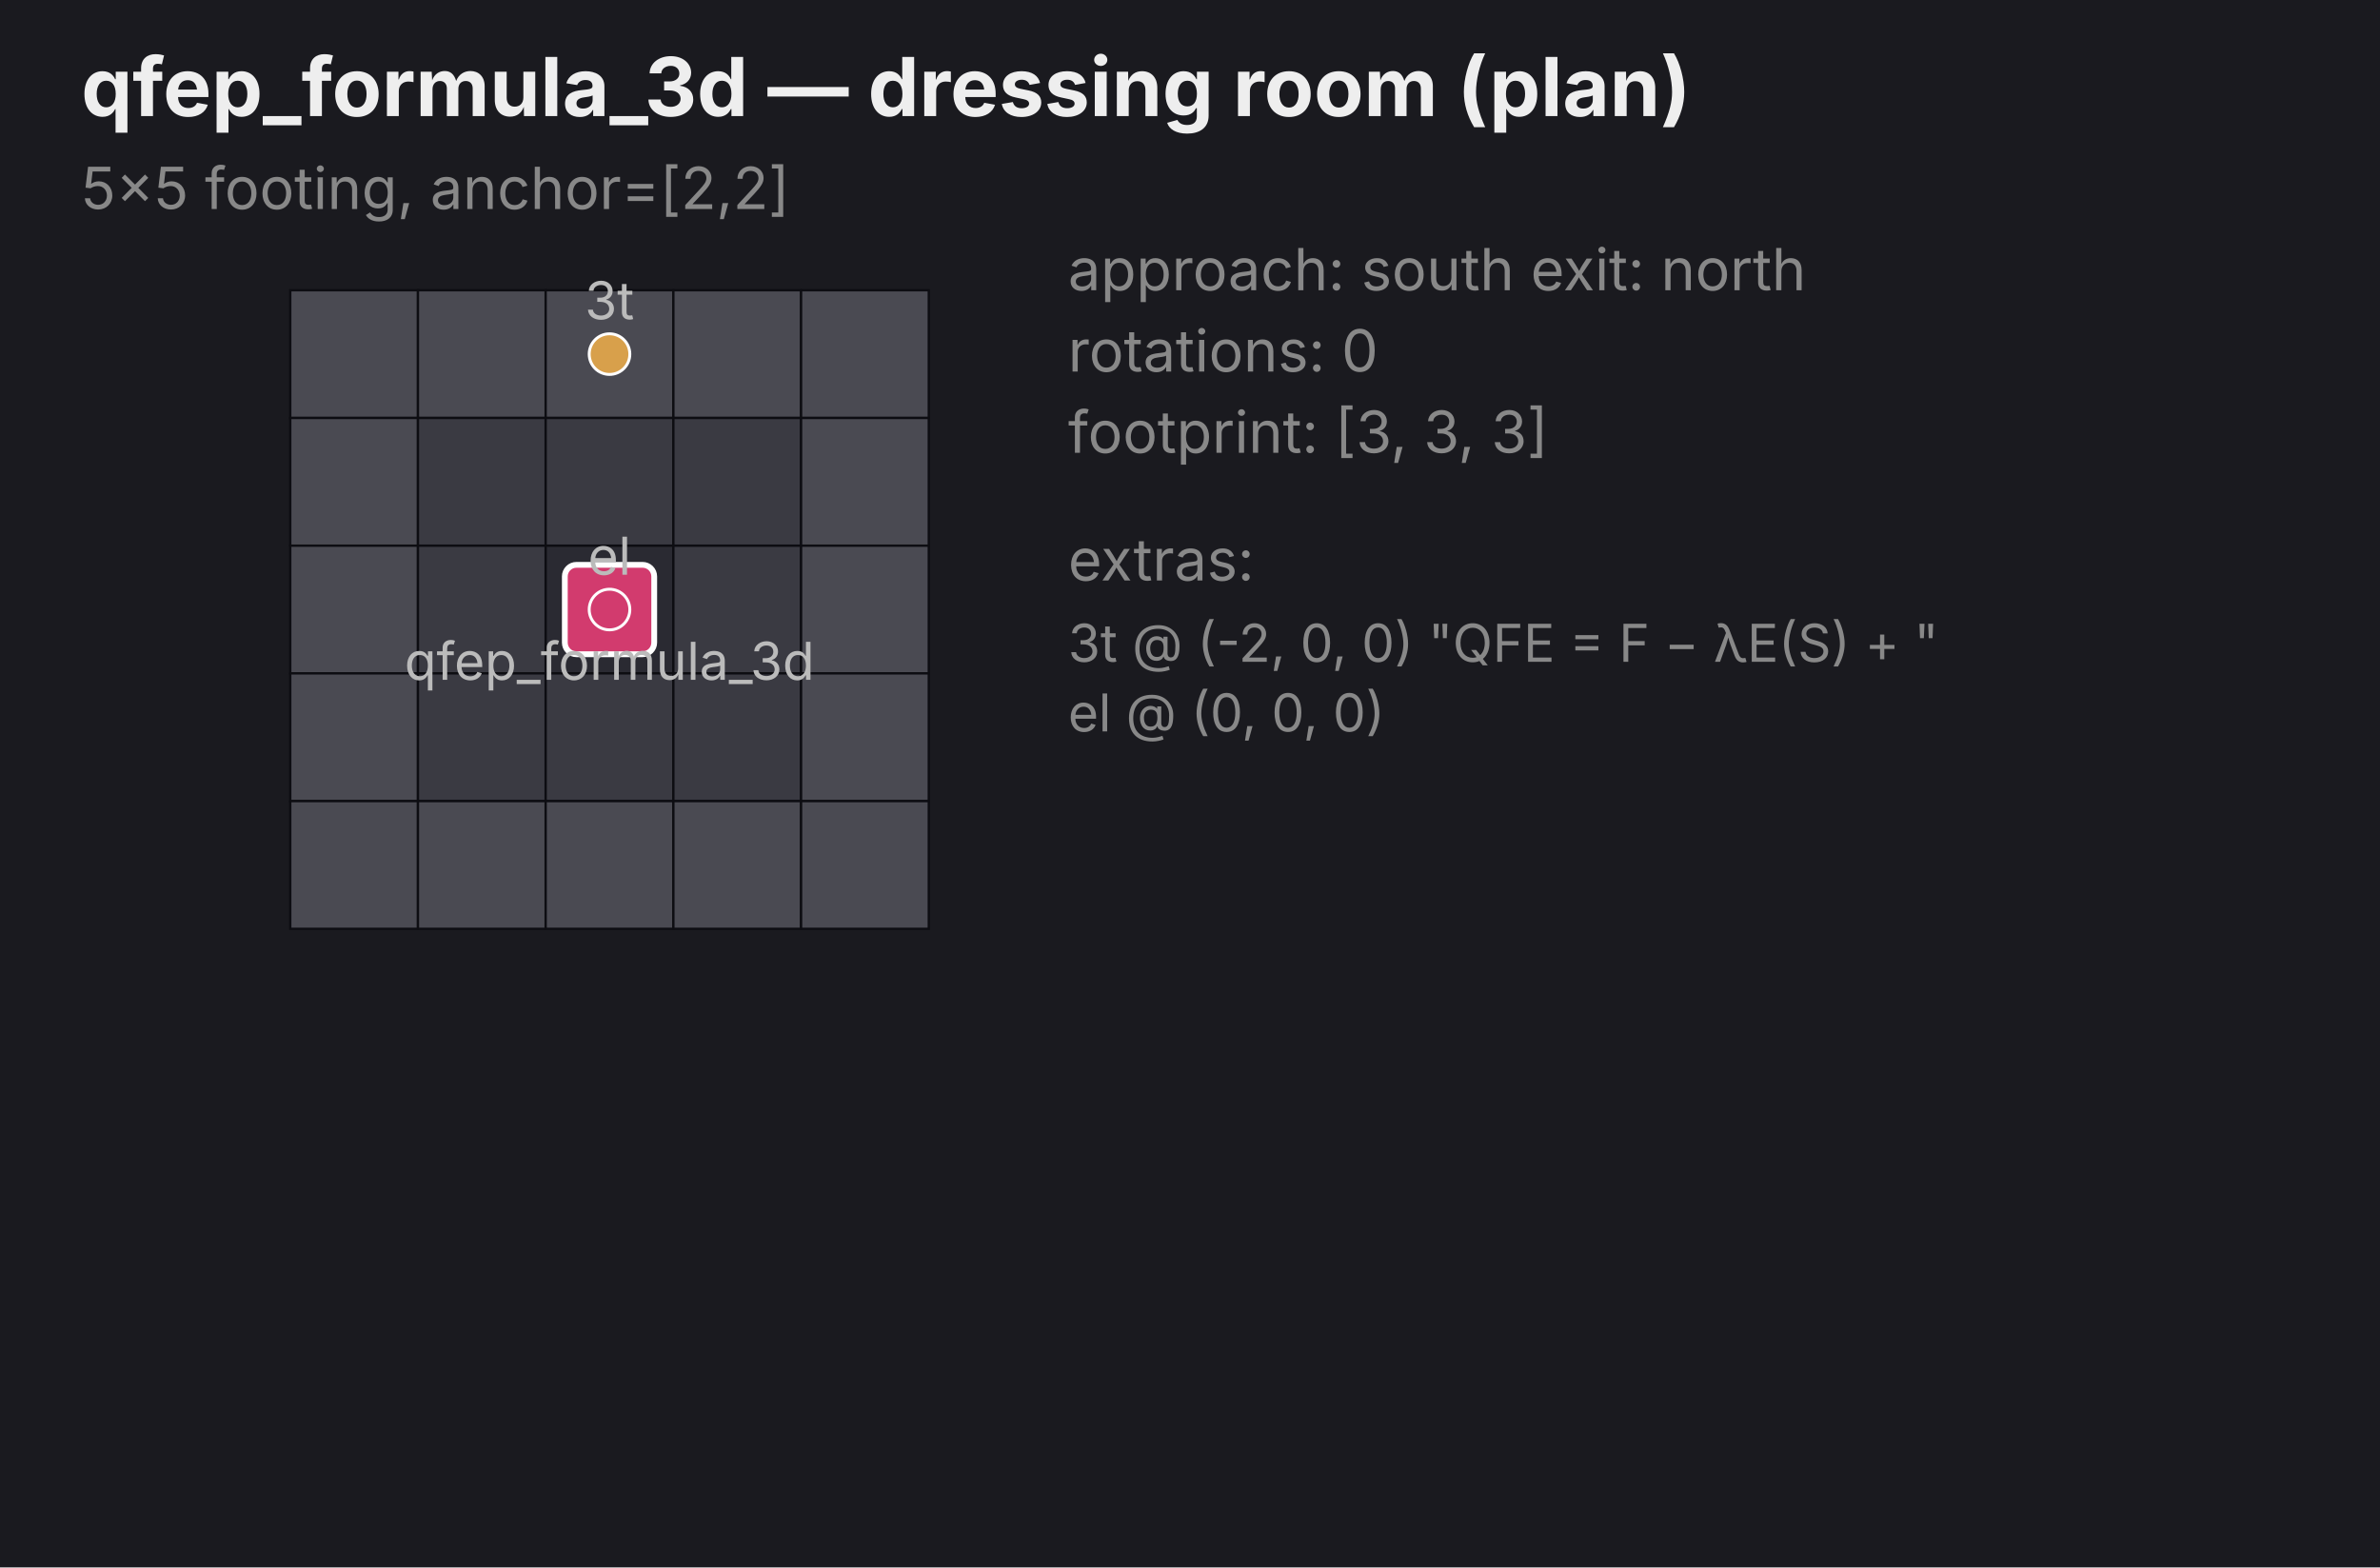
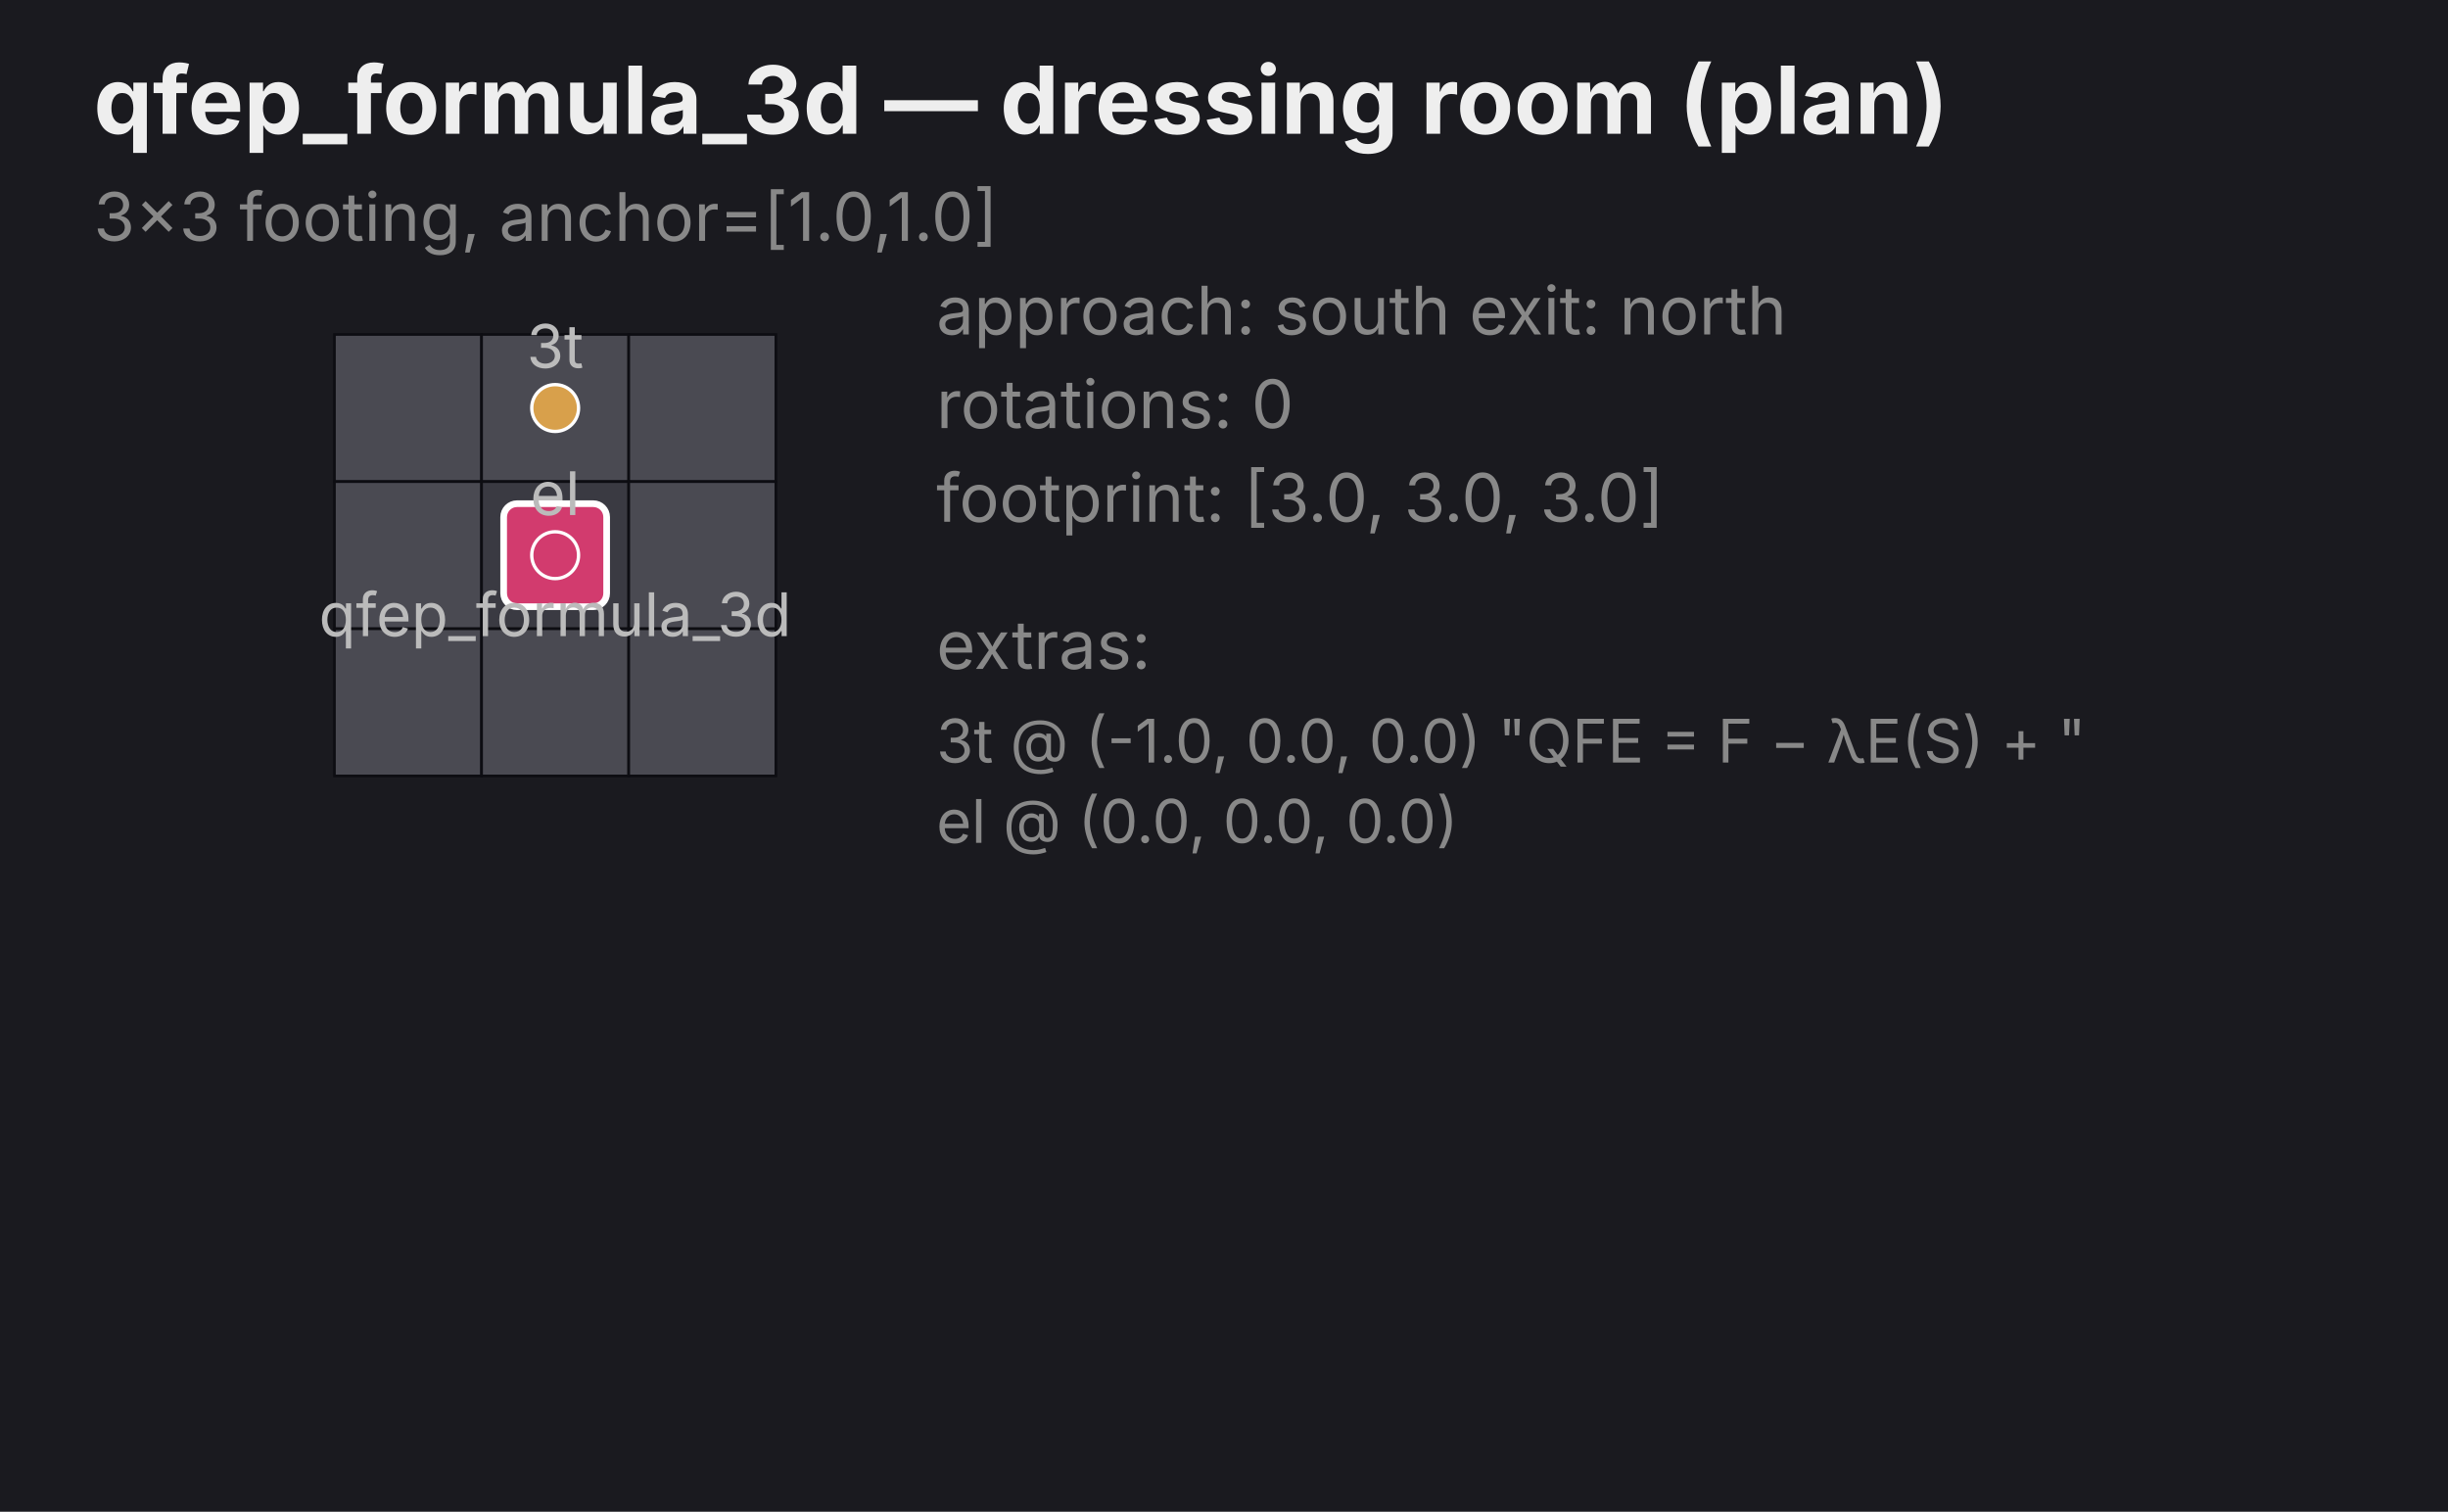
- <svg xmlns="http://www.w3.org/2000/svg" width="410" height="270" viewBox="0 0 410 270" font-family="ui-sans-serif,system-ui,-apple-system,sans-serif">
+ <svg xmlns="http://www.w3.org/2000/svg" width="366" height="226" viewBox="0 0 366 226" font-family="ui-sans-serif,system-ui,-apple-system,sans-serif">
  <style>
.title{font-size:14px;font-weight:bold;fill:#eee}
.subtitle{font-size:10px;fill:#888}
.label{font-size:9px;fill:#bbb;text-anchor:middle;pointer-events:none}
.legend{font-size:9px;fill:#888}
</style>
-   <rect width="410" height="270" fill="#1a1a1f" />
+   <rect width="366" height="226" fill="#1a1a1f" />
  <text class="title" x="14" y="20">qfep_formula_3d — dressing room (plan)</text>
-   <text class="subtitle" x="14" y="36">5×5 footing, anchor=[2,2]</text>
+   <text class="subtitle" x="14" y="36">3×3 footing, anchor=[1.0,1.0]</text>
  <rect x="50" y="50" width="22" height="22" fill="#4a4a52" stroke="#0d0d12" stroke-width="0.4" />
  <rect x="72" y="50" width="22" height="22" fill="#4a4a52" stroke="#0d0d12" stroke-width="0.4" />
  <rect x="94" y="50" width="22" height="22" fill="#4a4a52" stroke="#0d0d12" stroke-width="0.4" />
-   <rect x="116" y="50" width="22" height="22" fill="#4a4a52" stroke="#0d0d12" stroke-width="0.4" />
-   <rect x="138" y="50" width="22" height="22" fill="#4a4a52" stroke="#0d0d12" stroke-width="0.4" />
  <rect x="50" y="72" width="22" height="22" fill="#4a4a52" stroke="#0d0d12" stroke-width="0.4" />
  <rect x="72" y="72" width="22" height="22" fill="#3a3a42" stroke="#0d0d12" stroke-width="0.4" />
-   <rect x="94" y="72" width="22" height="22" fill="#3a3a42" stroke="#0d0d12" stroke-width="0.4" />
-   <rect x="116" y="72" width="22" height="22" fill="#3a3a42" stroke="#0d0d12" stroke-width="0.4" />
-   <rect x="138" y="72" width="22" height="22" fill="#4a4a52" stroke="#0d0d12" stroke-width="0.4" />
+   <rect x="94" y="72" width="22" height="22" fill="#4a4a52" stroke="#0d0d12" stroke-width="0.4" />
  <rect x="50" y="94" width="22" height="22" fill="#4a4a52" stroke="#0d0d12" stroke-width="0.4" />
-   <rect x="72" y="94" width="22" height="22" fill="#3a3a42" stroke="#0d0d12" stroke-width="0.4" />
-   <rect x="94" y="94" width="22" height="22" fill="#2a2a32" stroke="#0d0d12" stroke-width="0.4" />
-   <rect x="116" y="94" width="22" height="22" fill="#3a3a42" stroke="#0d0d12" stroke-width="0.4" />
-   <rect x="138" y="94" width="22" height="22" fill="#4a4a52" stroke="#0d0d12" stroke-width="0.4" />
-   <rect x="50" y="116" width="22" height="22" fill="#4a4a52" stroke="#0d0d12" stroke-width="0.4" />
-   <rect x="72" y="116" width="22" height="22" fill="#3a3a42" stroke="#0d0d12" stroke-width="0.4" />
-   <rect x="94" y="116" width="22" height="22" fill="#3a3a42" stroke="#0d0d12" stroke-width="0.4" />
-   <rect x="116" y="116" width="22" height="22" fill="#3a3a42" stroke="#0d0d12" stroke-width="0.4" />
-   <rect x="138" y="116" width="22" height="22" fill="#4a4a52" stroke="#0d0d12" stroke-width="0.4" />
-   <rect x="50" y="138" width="22" height="22" fill="#4a4a52" stroke="#0d0d12" stroke-width="0.4" />
-   <rect x="72" y="138" width="22" height="22" fill="#4a4a52" stroke="#0d0d12" stroke-width="0.4" />
-   <rect x="94" y="138" width="22" height="22" fill="#4a4a52" stroke="#0d0d12" stroke-width="0.4" />
-   <rect x="116" y="138" width="22" height="22" fill="#4a4a52" stroke="#0d0d12" stroke-width="0.4" />
-   <rect x="138" y="138" width="22" height="22" fill="#4a4a52" stroke="#0d0d12" stroke-width="0.4" />
-   <rect x="97.3" y="97.3" width="15.4" height="15.4" fill="#d23b6e" stroke="#fff" stroke-width="1" rx="2" />
-   <text x="105.0" y="117.1" class="label">qfep_formula_3d</text>
-   <text class="subtitle" x="184" y="50">approach: south  exit: north</text>
-   <text class="subtitle" x="184" y="64">rotations: 0</text>
-   <text class="subtitle" x="184" y="78">footprint: [3, 3, 3]</text>
-   <text class="subtitle" x="184" y="100">extras:</text>
-   <text class="legend" x="184" y="114">  3t @ (-2, 0, 0) "QFE = F − λE(S) + "</text>
-   <text class="legend" x="184" y="126">  el @ (0, 0, 0)</text>
-   <circle cx="105.0" cy="61.0" r="3.5" fill="#d8a04b" stroke="#fff" stroke-width="0.5" />
-   <text x="105.0" y="55.0" class="label">3t</text>
-   <circle cx="105.0" cy="105.0" r="3.5" fill="#d23b6e" stroke="#fff" stroke-width="0.5" />
-   <text x="105.0" y="99.0" class="label">el</text>
+   <rect x="72" y="94" width="22" height="22" fill="#4a4a52" stroke="#0d0d12" stroke-width="0.4" />
+   <rect x="94" y="94" width="22" height="22" fill="#4a4a52" stroke="#0d0d12" stroke-width="0.4" />
+   <rect x="75.3" y="75.3" width="15.4" height="15.4" fill="#d23b6e" stroke="#fff" stroke-width="1" rx="2" />
+   <text x="83.0" y="95.1" class="label">qfep_formula_3d</text>
+   <text class="subtitle" x="140" y="50">approach: south  exit: north</text>
+   <text class="subtitle" x="140" y="64">rotations: 0</text>
+   <text class="subtitle" x="140" y="78">footprint: [3.0, 3.0, 3.0]</text>
+   <text class="subtitle" x="140" y="100">extras:</text>
+   <text class="legend" x="140" y="114">  3t @ (-1.0, 0.0, 0.0) "QFE = F − λE(S) + "</text>
+   <text class="legend" x="140" y="126">  el @ (0.0, 0.0, 0.0)</text>
+   <circle cx="83.0" cy="61.0" r="3.5" fill="#d8a04b" stroke="#fff" stroke-width="0.5" />
+   <text x="83.0" y="55.0" class="label">3t</text>
+   <circle cx="83.0" cy="83.0" r="3.5" fill="#d23b6e" stroke="#fff" stroke-width="0.5" />
+   <text x="83.0" y="77.0" class="label">el</text>
</svg>
